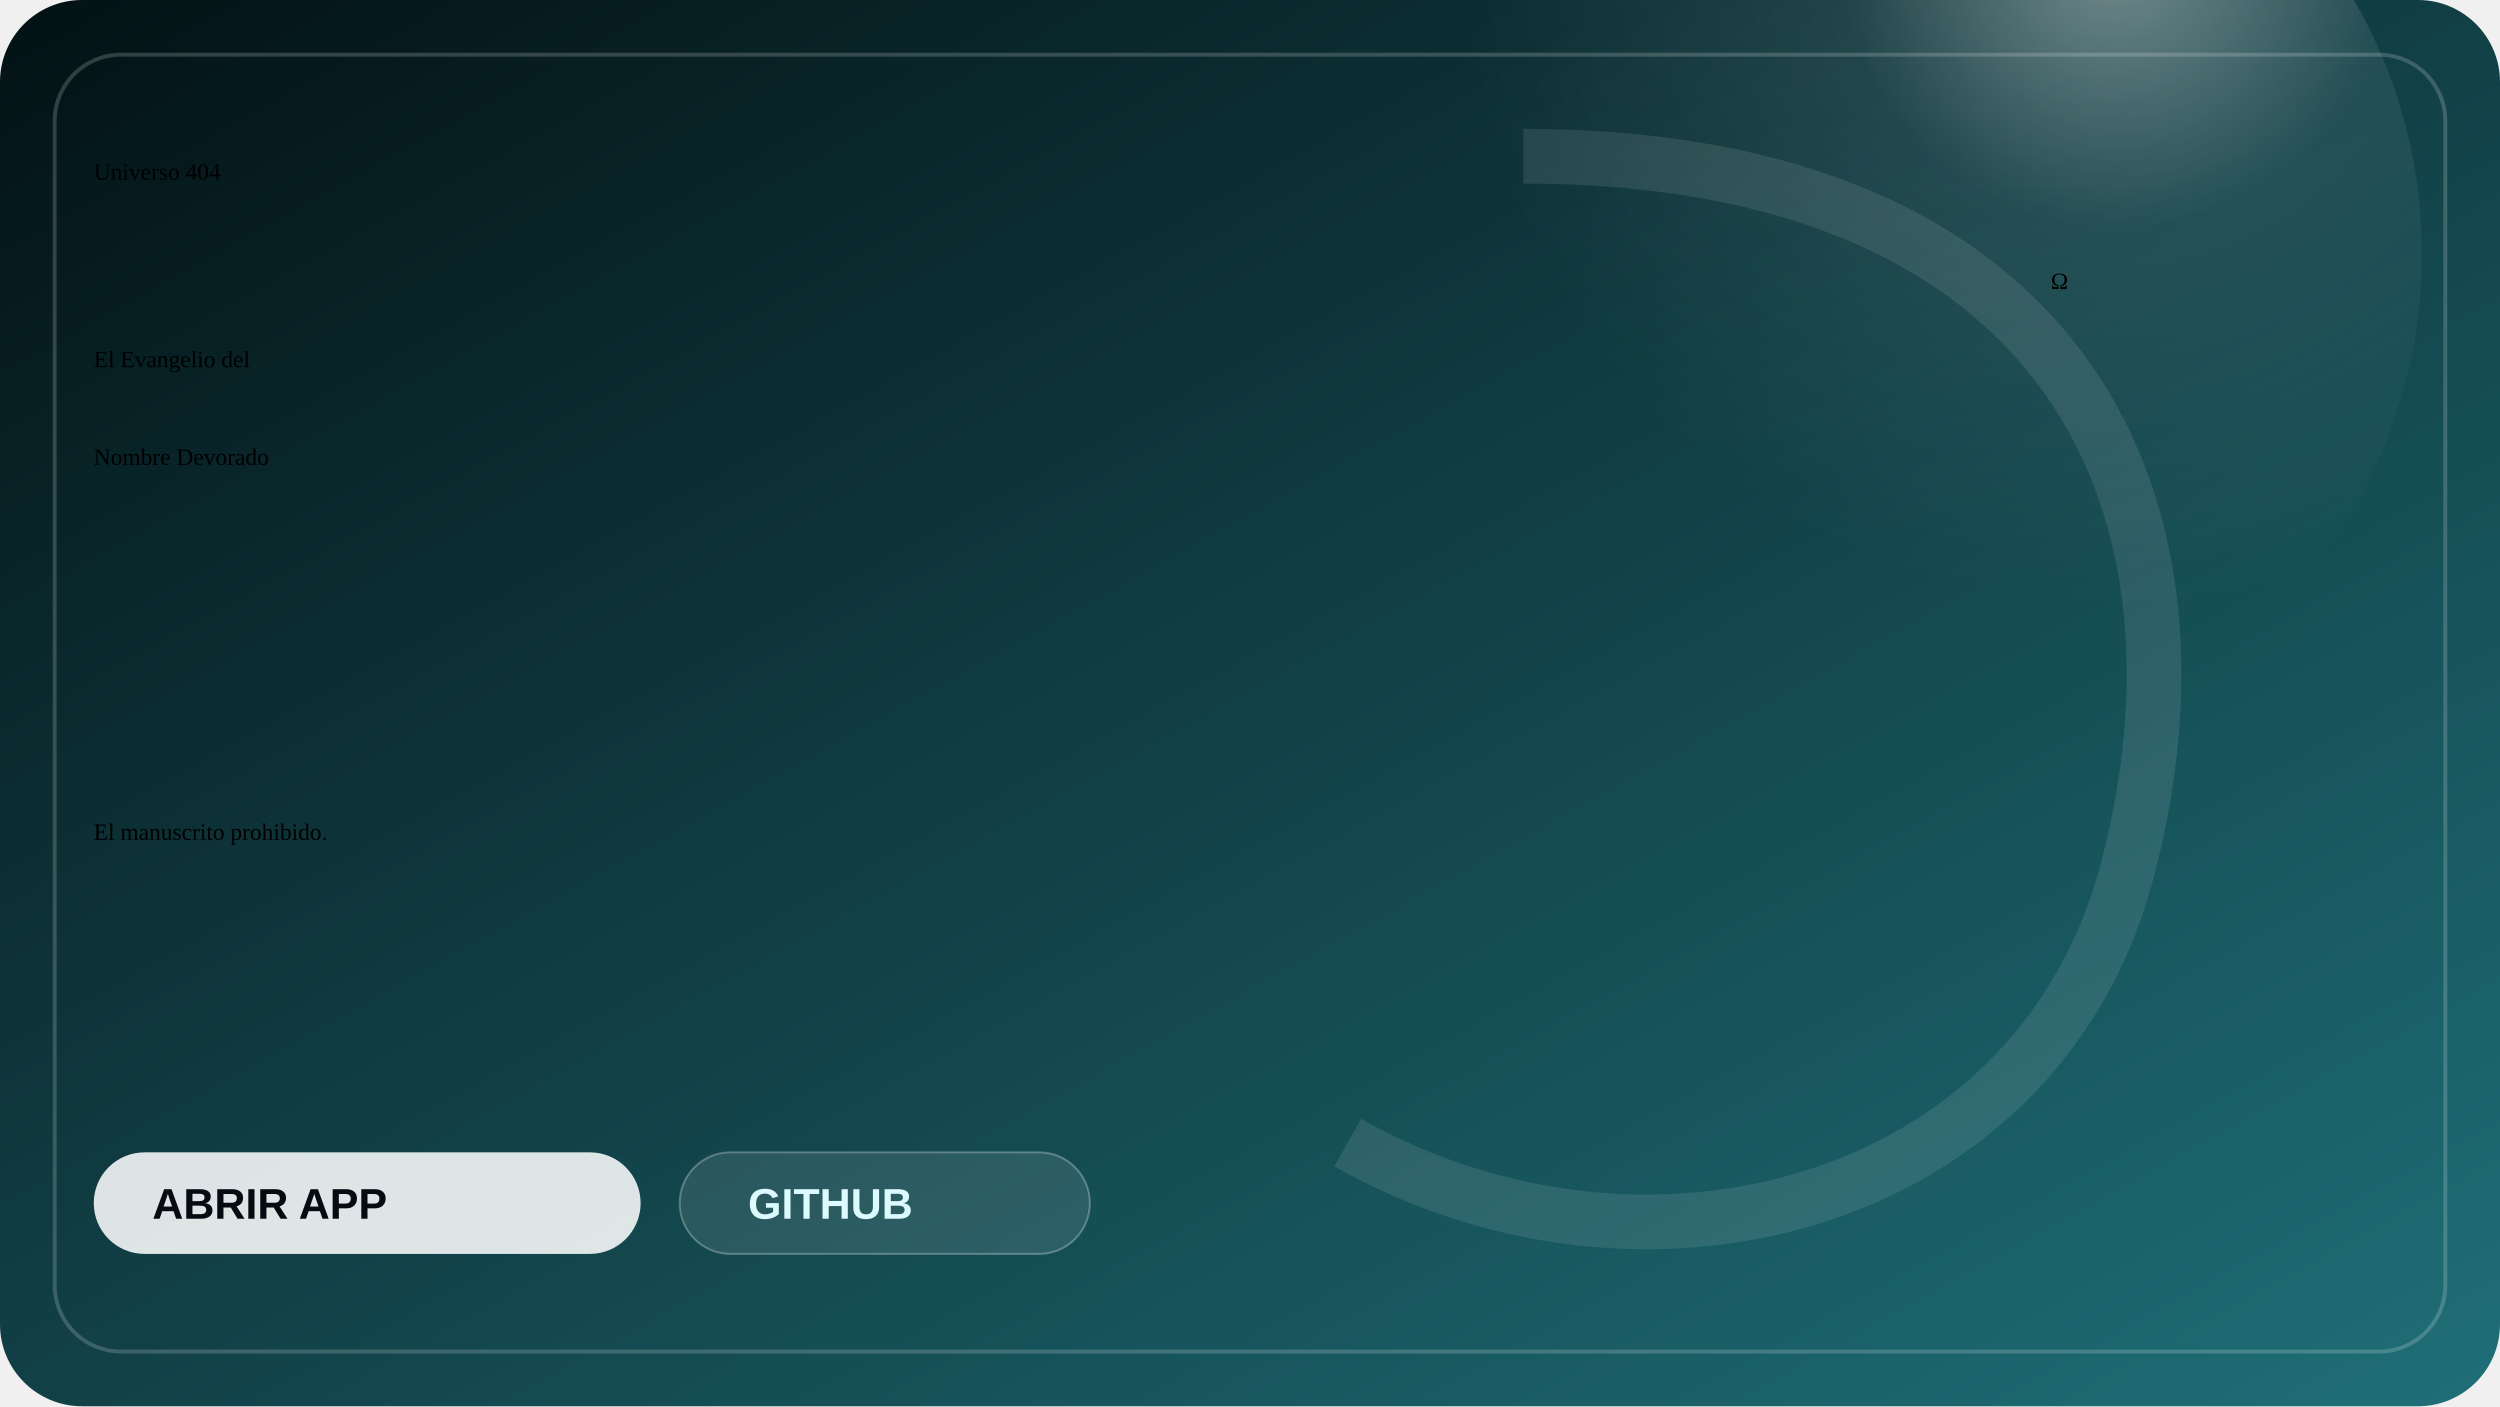
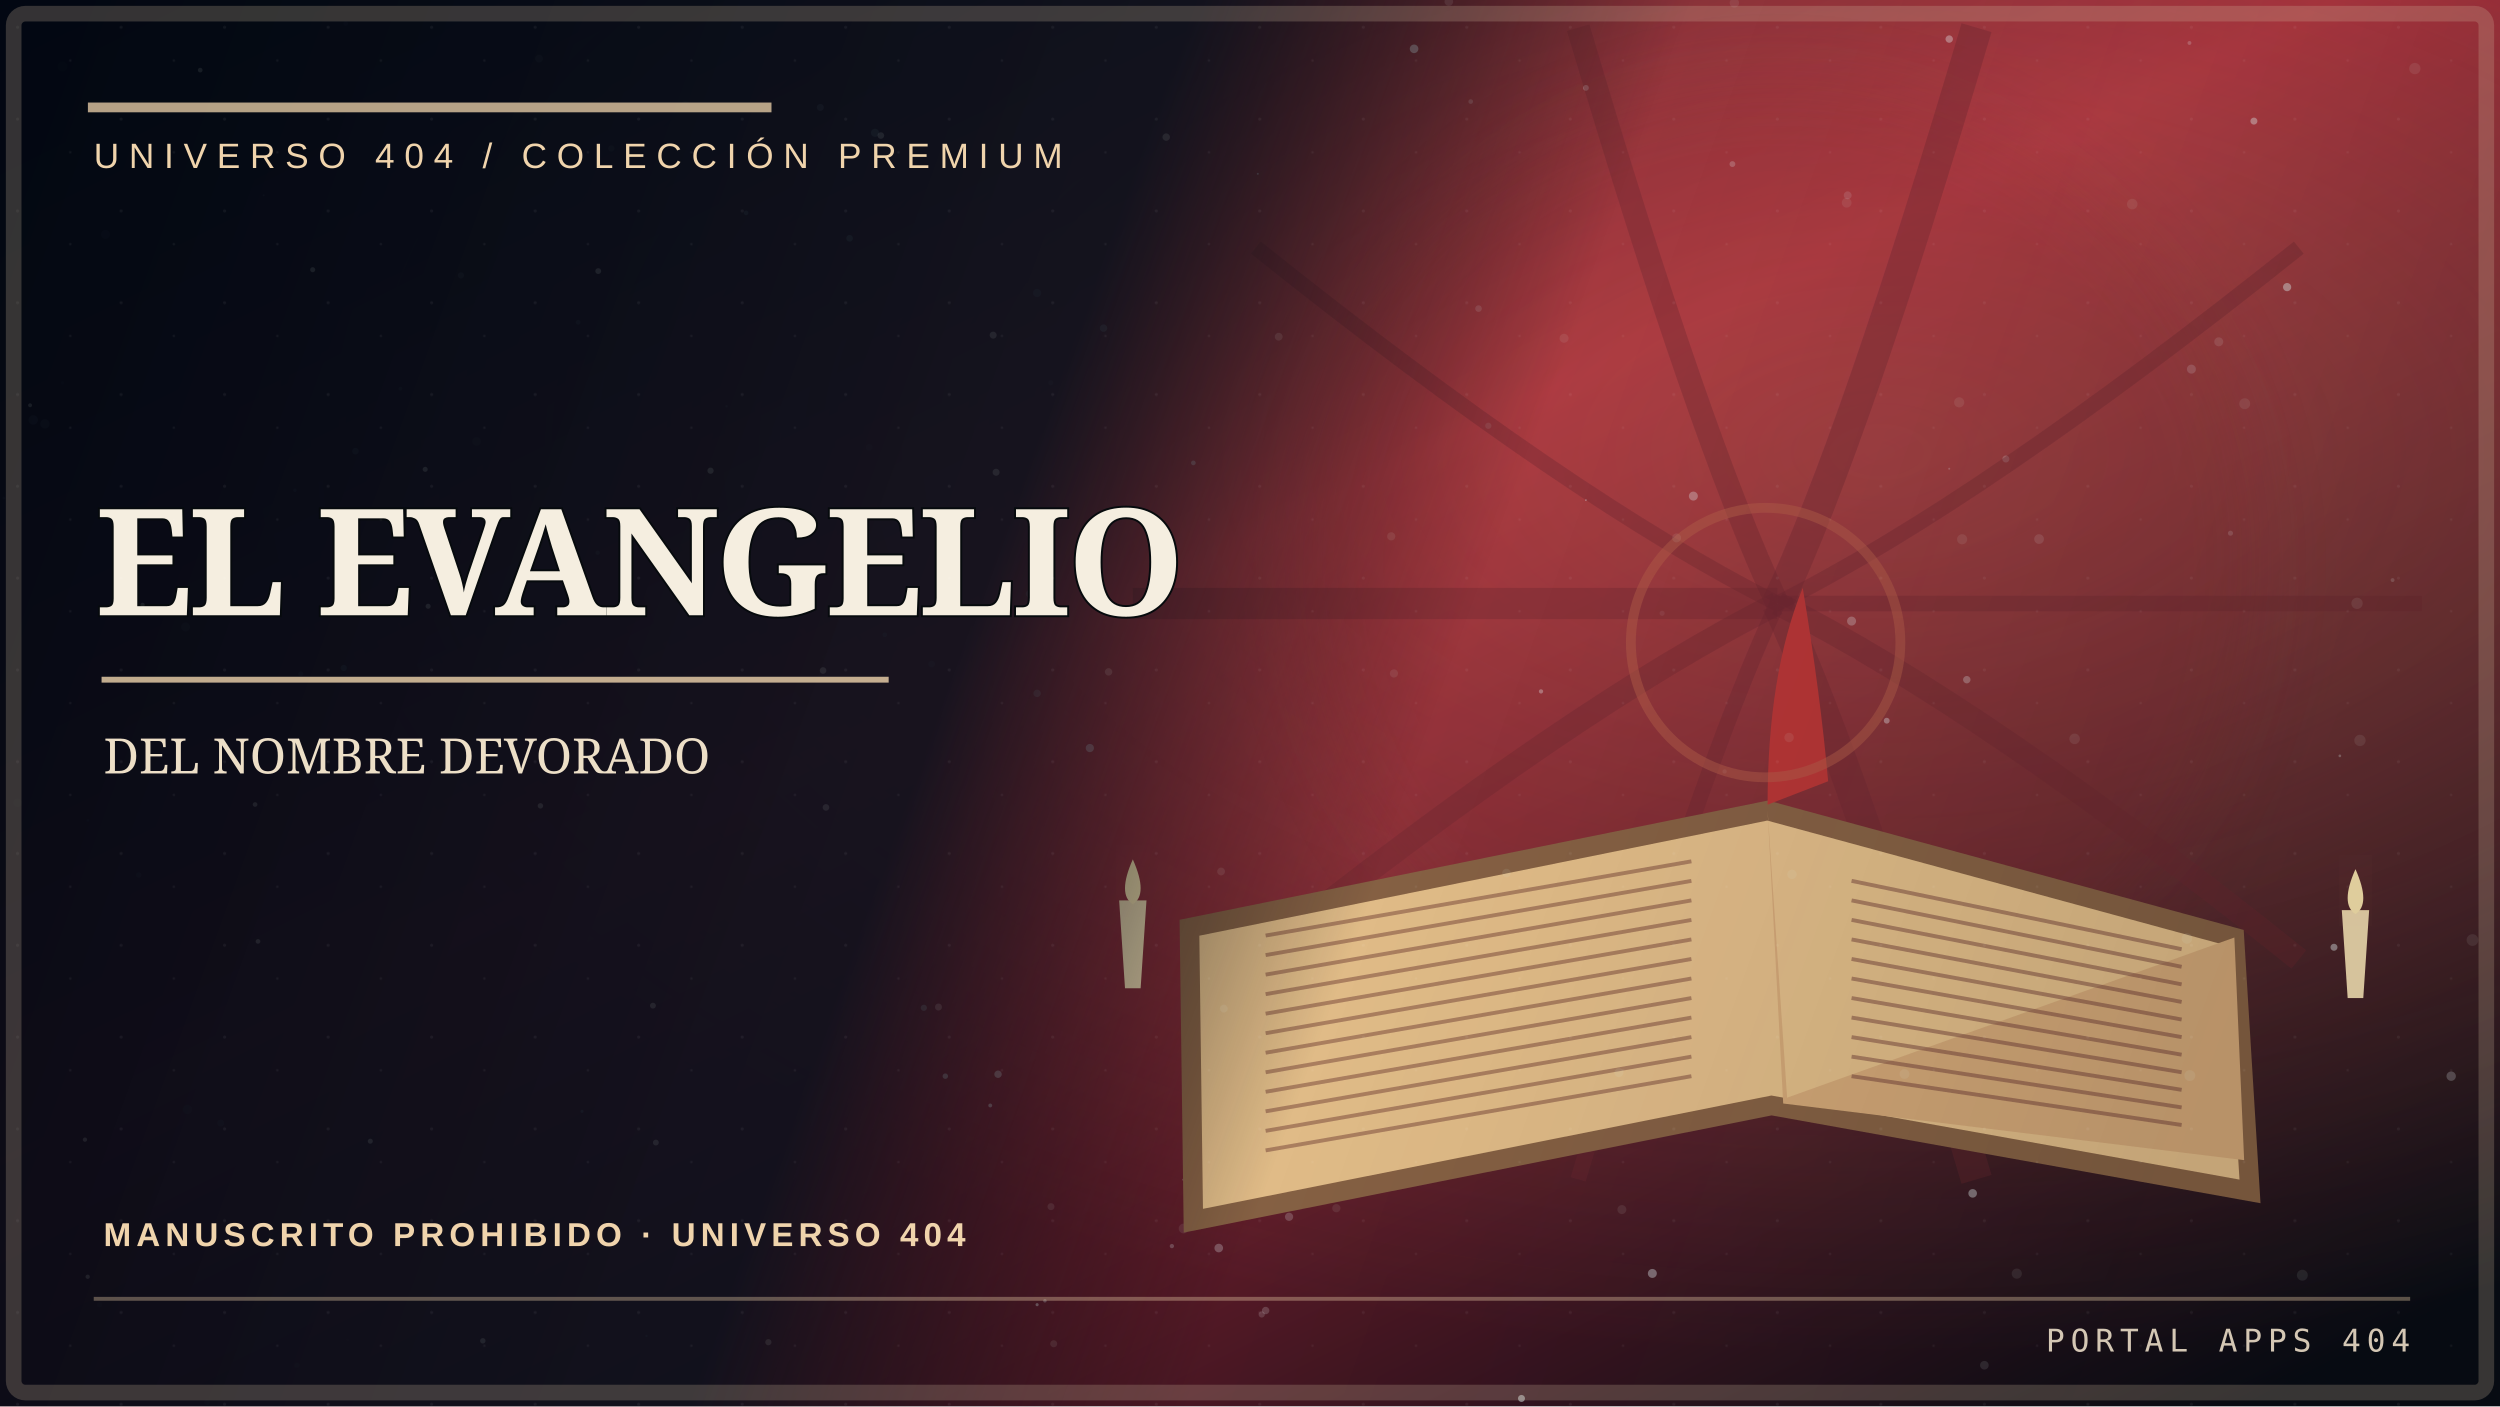
- <svg xmlns="http://www.w3.org/2000/svg" width="1280" height="720" viewBox="0 0 1280 720" role="img" aria-label="Preview de El-Evangelio-del-Nombre-Devorado">
+ <svg xmlns="http://www.w3.org/2000/svg" viewBox="0 0 1280 720" role="img" aria-label="Carátula artística original de El-Evangelio-del-Nombre-Devorado">
  <defs>
-     <linearGradient id="g" x1="0" y1="0" x2="1" y2="1">
-       <stop stop-color="#031114" />
-       <stop offset="1" stop-color="#1f6f78" />
+     <linearGradient id="bg" x1="0" y1="0" x2=".9" y2="1">
+       <stop stop-color="#050a13" />
+       <stop offset=".46" stop-color="#ae283a" />
+       <stop offset="1" stop-color="#070c14" />
    </linearGradient>
-     <radialGradient id="r" cx="70%" cy="20%" r="65%">
-       <stop stop-color="rgba(255,255,255,.42)" />
-       <stop offset=".42" stop-color="rgba(255,255,255,.08)" />
-       <stop offset="1" stop-color="rgba(255,255,255,0)" />
+     <radialGradient id="glare" cx="75%" cy="32%" r="65%">
+       <stop stop-color="#d4a474" stop-opacity=".28" />
+       <stop offset="1" stop-color="#d4a474" stop-opacity="0" />
    </radialGradient>
+     <linearGradient id="window" x2="0" y2="1">
+       <stop stop-color="#182c3d" />
+       <stop offset="1" stop-color="#ac7d5b" />
+     </linearGradient>
+     <linearGradient id="shade" x1="0" y1="0" x2="1" y2=".2">
+       <stop stop-color="#020711" stop-opacity=".97" />
+       <stop offset=".46" stop-color="#08101b" stop-opacity=".9" />
+       <stop offset=".65" stop-color="#04090d" stop-opacity="0" />
+       <stop offset="1" stop-color="#04070b" stop-opacity=".13" />
+     </linearGradient>
+     <filter id="soft">
+       <feGaussianBlur stdDeviation="22" />
+     </filter>
+     <filter id="glow">
+       <feGaussianBlur stdDeviation="6" />
+     </filter>
+     <pattern id="grain" width="53" height="47" patternUnits="userSpaceOnUse">
+       <circle cx="9" cy="14" r=".8" fill="#fff" opacity=".22" />
+       <circle cx="36" cy="31" r=".7" fill="#fff" opacity=".19" />
+     </pattern>
  </defs>
-   <rect width="1280" height="720" rx="42" fill="url(#g)" />
-   <rect x="28" y="28" width="1224" height="664" rx="34" fill="none" stroke="rgba(255,255,255,.18)" stroke-width="2" />
-   <circle cx="980" cy="130" r="260" fill="url(#r)" />
-   <path d="M780 80 C1060 80 1140 260 1088 450 C1040 620 840 670 690 585" fill="none" stroke="rgba(255,255,255,.10)" stroke-width="28" />
-   <g opacity=".35">
-     <line x1="0" y1="90" x2="1280" y2="90" class="line" />
-     <line x1="0" y1="180" x2="1280" y2="180" class="line" />
-     <line x1="0" y1="270" x2="1280" y2="270" class="line" />
-     <line x1="0" y1="360" x2="1280" y2="360" class="line" />
-     <line x1="0" y1="450" x2="1280" y2="450" class="line" />
-     <line x1="0" y1="540" x2="1280" y2="540" class="line" />
-     <line x1="0" y1="630" x2="1280" y2="630" class="line" />
-   </g>
-   <text x="48" y="92" class="meta">Universo 404</text>
-   <text x="1050" y="148" class="symbol">Ω</text>
-   <text x="48" y="188" class="title">El Evangelio del</text>
-   <text x="48" y="238" class="title">Nombre Devorado</text>
-   <text x="48" y="430" class="desc">El manuscrito prohibido.</text>
-   <rect x="48" y="590" width="280" height="52" rx="26" fill="rgba(255,255,255,.86)" />
-   <text x="78" y="624" style="font-family: Arial, Helvetica, sans-serif; font-size: 22px; font-weight: 800; fill: #080a12;">ABRIR APP</text>
-   <rect x="348" y="590" width="210" height="52" rx="26" fill="rgba(255,255,255,.10)" stroke="rgba(255,255,255,.28)" />
-   <text x="383" y="624" style="font-family: Arial, Helvetica, sans-serif; font-size: 22px; font-weight: 800; fill: #dcfbff;">GITHUB</text>
+   <rect width="1280" height="720" fill="url(#bg)" />
+   <rect width="1280" height="720" fill="url(#glare)" />
+   <circle cx="535" cy="666" r="0.9" fill="#e9f5f6" opacity="0.33" />
+   <circle cx="135" cy="100" r="0.5" fill="#e9f5f6" opacity="0.46" />
+   <circle cx="113" cy="575" r="1.8" fill="#e9f5f6" opacity="0.27" />
+   <circle cx="51" cy="668" r="1.3" fill="#e9f5f6" opacity="0.14" />
+   <circle cx="1059" cy="484" r="0.6" fill="#e9f5f6" opacity="0.23" />
+   <circle cx="435" cy="122" r="1.7" fill="#e9f5f6" opacity="0.48" />
+   <circle cx="96" cy="568" r="2.4" fill="#e9f5f6" opacity="0.18" />
+   <circle cx="646" cy="673" r="1.6" fill="#e9f5f6" opacity="0.16" />
+   <circle cx="606" cy="629" r="2.5" fill="#e9f5f6" opacity="0.10" />
+   <circle cx="205" cy="199" r="1.0" fill="#e9f5f6" opacity="0.28" />
+   <circle cx="453" cy="325" r="1.2" fill="#e9f5f6" opacity="0.24" />
+   <circle cx="95" cy="321" r="2.3" fill="#e9f5f6" opacity="0.25" />
+   <circle cx="1007" cy="348" r="1.9" fill="#e9f5f6" opacity="0.35" />
+   <circle cx="948" cy="318" r="2.3" fill="#e9f5f6" opacity="0.34" />
+   <circle cx="244" cy="226" r="2.2" fill="#e9f5f6" opacity="0.18" />
+   <circle cx="660" cy="623" r="2.1" fill="#e9f5f6" opacity="0.20" />
+   <circle cx="648" cy="671" r="1.9" fill="#e9f5f6" opacity="0.19" />
+   <circle cx="420" cy="55" r="1.8" fill="#e9f5f6" opacity="0.43" />
+   <circle cx="1198" cy="387" r="0.7" fill="#e9f5f6" opacity="0.29" />
+   <circle cx="1210" cy="492" r="0.7" fill="#e9f5f6" opacity="0.21" />
+   <circle cx="304" cy="312" r="0.8" fill="#e9f5f6" opacity="0.40" />
+   <circle cx="1027" cy="235" r="1.8" fill="#e9f5f6" opacity="0.28" />
+   <circle cx="757" cy="158" r="1.7" fill="#e9f5f6" opacity="0.19" />
+   <circle cx="507" cy="566" r="1.0" fill="#e9f5f6" opacity="0.41" />
+   <circle cx="23" cy="217" r="2.4" fill="#e9f5f6" opacity="0.39" />
+   <circle cx="306" cy="283" r="1.1" fill="#e9f5f6" opacity="0.29" />
+   <circle cx="473" cy="516" r="1.6" fill="#e9f5f6" opacity="0.31" />
+   <circle cx="484" cy="551" r="1.4" fill="#e9f5f6" opacity="0.40" />
+   <circle cx="1122" cy="189" r="2.3" fill="#e9f5f6" opacity="0.20" />
+   <circle cx="606" cy="604" r="0.6" fill="#e9f5f6" opacity="0.33" />
+   <circle cx="331" cy="684" r="0.6" fill="#e9f5f6" opacity="0.24" />
+   <circle cx="565" cy="168" r="1.9" fill="#e9f5f6" opacity="0.35" />
+   <circle cx="511" cy="550" r="1.9" fill="#e9f5f6" opacity="0.36" />
+   <circle cx="846" cy="652" r="2.3" fill="#e9f5f6" opacity="0.39" />
+   <circle cx="746" cy="522" r="0.7" fill="#e9f5f6" opacity="0.26" />
+   <circle cx="946" cy="100" r="2.0" fill="#e9f5f6" opacity="0.17" />
+   <circle cx="372" cy="208" r="0.6" fill="#e9f5f6" opacity="0.26" />
+   <circle cx="1078" cy="593" r="2.4" fill="#e9f5f6" opacity="0.14" />
+   <circle cx="724" cy="25" r="2.2" fill="#e9f5f6" opacity="0.44" />
+   <circle cx="753" cy="52" r="1.2" fill="#e9f5f6" opacity="0.19" />
+   <circle cx="1195" cy="485" r="1.8" fill="#e9f5f6" opacity="0.46" />
+   <circle cx="644" cy="89" r="0.5" fill="#e9f5f6" opacity="0.44" />
+   <circle cx="1142" cy="273" r="1.3" fill="#e9f5f6" opacity="0.19" />
+   <circle cx="45" cy="420" r="0.7" fill="#e9f5f6" opacity="0.28" />
+   <circle cx="1225" cy="297" r="1.0" fill="#e9f5f6" opacity="0.19" />
+   <circle cx="178" cy="686" r="0.7" fill="#e9f5f6" opacity="0.10" />
+   <circle cx="351" cy="54" r="2.3" fill="#e9f5f6" opacity="0.17" />
+   <circle cx="531" cy="355" r="1.9" fill="#e9f5f6" opacity="0.23" />
+   <circle cx="1016" cy="699" r="2.2" fill="#e9f5f6" opacity="0.12" />
+   <circle cx="1044" cy="276" r="2.5" fill="#e9f5f6" opacity="0.15" />
+   <circle cx="9" cy="411" r="2.2" fill="#e9f5f6" opacity="0.23" />
+   <circle cx="1171" cy="147" r="2.1" fill="#e9f5f6" opacity="0.44" />
+   <circle cx="313" cy="76" r="1.6" fill="#e9f5f6" opacity="0.26" />
+   <circle cx="939" cy="524" r="2.3" fill="#e9f5f6" opacity="0.22" />
+   <circle cx="688" cy="544" r="2.4" fill="#e9f5f6" opacity="0.11" />
+   <circle cx="177" cy="12" r="1.2" fill="#e9f5f6" opacity="0.21" />
+   <circle cx="54" cy="120" r="2.3" fill="#e9f5f6" opacity="0.26" />
+   <circle cx="1010" cy="611" r="2.2" fill="#e9f5f6" opacity="0.41" />
+   <circle cx="32" cy="196" r="0.8" fill="#e9f5f6" opacity="0.19" />
+   <circle cx="851" cy="314" r="1.3" fill="#e9f5f6" opacity="0.14" />
+   <circle cx="527" cy="304" r="1.8" fill="#e9f5f6" opacity="0.21" />
+   <circle cx="176" cy="342" r="1.6" fill="#e9f5f6" opacity="0.46" />
+   <circle cx="1153" cy="601" r="2.1" fill="#e9f5f6" opacity="0.20" />
+   <circle cx="789" cy="354" r="1.1" fill="#e9f5f6" opacity="0.41" />
+   <circle cx="812" cy="256" r="0.5" fill="#e9f5f6" opacity="0.48" />
+   <circle cx="966" cy="369" r="1.5" fill="#e9f5f6" opacity="0.46" />
+   <circle cx="558" cy="383" r="2.1" fill="#e9f5f6" opacity="0.36" />
+   <circle cx="276" cy="30" r="2.0" fill="#e9f5f6" opacity="0.28" />
+   <circle cx="779" cy="716" r="1.8" fill="#e9f5f6" opacity="0.50" />
+   <circle cx="2" cy="255" r="0.7" fill="#e9f5f6" opacity="0.38" />
+   <circle cx="382" cy="109" r="1.2" fill="#e9f5f6" opacity="0.48" />
+   <circle cx="448" cy="68" r="2.1" fill="#e9f5f6" opacity="0.50" />
+   <circle cx="531" cy="150" r="2.1" fill="#e9f5f6" opacity="0.25" />
+   <circle cx="236" cy="141" r="1.6" fill="#e9f5f6" opacity="0.37" />
+   <circle cx="154" cy="345" r="1.3" fill="#e9f5f6" opacity="0.31" />
+   <circle cx="173" cy="80" r="0.5" fill="#e9f5f6" opacity="0.33" />
+   <circle cx="1121" cy="22" r="1.0" fill="#e9f5f6" opacity="0.23" />
+   <circle cx="151" cy="251" r="0.9" fill="#e9f5f6" opacity="0.31" />
+   <circle cx="71" cy="448" r="1.4" fill="#e9f5f6" opacity="0.26" />
+   <circle cx="611" cy="237" r="1.2" fill="#e9f5f6" opacity="0.34" />
+   <circle cx="152" cy="699" r="1.4" fill="#e9f5f6" opacity="0.13" />
+   <circle cx="883" cy="395" r="1.1" fill="#e9f5f6" opacity="0.14" />
+   <circle cx="445" cy="229" r="1.7" fill="#e9f5f6" opacity="0.11" />
+   <circle cx="812" cy="45" r="1.5" fill="#e9f5f6" opacity="0.31" />
+   <circle cx="182" cy="231" r="1.7" fill="#e9f5f6" opacity="0.41" />
+   <circle cx="538" cy="196" r="1.3" fill="#e9f5f6" opacity="0.17" />
+   <circle cx="1136" cy="175" r="2.3" fill="#e9f5f6" opacity="0.14" />
+   <circle cx="998" cy="20" r="1.9" fill="#e9f5f6" opacity="0.37" />
+   <circle cx="477" cy="340" r="1.7" fill="#e9f5f6" opacity="0.17" />
+   <circle cx="32" cy="34" r="2.5" fill="#e9f5f6" opacity="0.20" />
+   <circle cx="998" cy="240" r="0.5" fill="#e9f5f6" opacity="0.28" />
+   <circle cx="722" cy="463" r="2.3" fill="#e9f5f6" opacity="0.47" />
+   <circle cx="296" cy="165" r="1.2" fill="#e9f5f6" opacity="0.32" />
+   <circle cx="1255" cy="551" r="2.4" fill="#e9f5f6" opacity="0.26" />
+   <circle cx="1154" cy="62" r="1.8" fill="#e9f5f6" opacity="0.40" />
+   <circle cx="867" cy="254" r="2.3" fill="#e9f5f6" opacity="0.40" />
+   <circle cx="887" cy="84" r="1.5" fill="#e9f5f6" opacity="0.28" />
+   <circle cx="106" cy="718" r="1.4" fill="#e9f5f6" opacity="0.13" />
+   <circle cx="600" cy="638" r="1.1" fill="#e9f5f6" opacity="0.25" />
+   <circle cx="531" cy="668" r="0.8" fill="#e9f5f6" opacity="0.41" />
+   <circle cx="1093" cy="504" r="2.1" fill="#e9f5f6" opacity="0.32" />
+   <circle cx="17" cy="215" r="2.4" fill="#e9f5f6" opacity="0.45" />
+   <circle cx="762" cy="218" r="1.6" fill="#e9f5f6" opacity="0.19" />
+   <circle cx="298" cy="569" r="0.8" fill="#e9f5f6" opacity="0.43" />
+   <circle cx="624" cy="639" r="2.2" fill="#e9f5f6" opacity="0.27" />
+   <circle cx="910" cy="288" r="248" fill="#841b2c" opacity=".19" filter="url(#soft)" />
+   <path d="M910 309Q1040 309 1240 309" stroke="#6b252f" fill="none" stroke-width="8" opacity=".35" />
+   <path d="M910 309Q1015.172 361.901 1176.976 491.213" stroke="#6b252f" fill="none" stroke-width="12" opacity=".35" />
+   <path d="M910 309Q950.172 394.595 1011.976 603.828" stroke="#6b252f" fill="none" stroke-width="16" opacity=".35" />
+   <path d="M910 309Q869.828 394.595 808.024 603.828" stroke="#6b252f" fill="none" stroke-width="8" opacity=".35" />
+   <path d="M910 309Q804.828 361.901 643.024 491.213" stroke="#6b252f" fill="none" stroke-width="12" opacity=".35" />
+   <path d="M910 309Q780 309 580 309" stroke="#6b252f" fill="none" stroke-width="16" opacity=".35" />
+   <path d="M910 309Q804.828 256.099 643.024 126.787" stroke="#6b252f" fill="none" stroke-width="8" opacity=".35" />
+   <path d="M910 309Q869.828 223.405 808.024 14.172" stroke="#6b252f" fill="none" stroke-width="12" opacity=".35" />
+   <path d="M910 309Q950.172 223.405 1011.976 14.172" stroke="#6b252f" fill="none" stroke-width="16" opacity=".35" />
+   <path d="M910 309Q1015.172 256.099 1176.976 126.787" stroke="#6b252f" fill="none" stroke-width="8" opacity=".35" />
+   <path d="M609 475L905 415L1144 480L1152 610L907 566L611 625Z" fill="#e0bb87" stroke="#856043" stroke-width="10" />
+   <path d="M905 415L915 562L1144 480L1149 594L913 565Z" fill="#d2a676" />
+   <path d="M648 479L866 441" stroke="#744236" stroke-width="2" opacity="0.5" />
+   <path d="M648 489L866 451" stroke="#744236" stroke-width="2" opacity="0.5" />
+   <path d="M648 499L866 461" stroke="#744236" stroke-width="2" opacity="0.5" />
+   <path d="M648 509L866 471" stroke="#744236" stroke-width="2" opacity="0.5" />
+   <path d="M648 519L866 481" stroke="#744236" stroke-width="2" opacity="0.5" />
+   <path d="M648 529L866 491" stroke="#744236" stroke-width="2" opacity="0.5" />
+   <path d="M648 539L866 501" stroke="#744236" stroke-width="2" opacity="0.5" />
+   <path d="M648 549L866 511" stroke="#744236" stroke-width="2" opacity="0.5" />
+   <path d="M648 559L866 521" stroke="#744236" stroke-width="2" opacity="0.5" />
+   <path d="M648 569L866 531" stroke="#744236" stroke-width="2" opacity="0.5" />
+   <path d="M648 579L866 541" stroke="#744236" stroke-width="2" opacity="0.5" />
+   <path d="M648 589L866 551" stroke="#744236" stroke-width="2" opacity="0.5" />
+   <path d="M948 451L1117 486" stroke="#65312e" stroke-width="2" opacity="0.45" />
+   <path d="M948 461L1117 495" stroke="#65312e" stroke-width="2" opacity="0.45" />
+   <path d="M948 471L1117 504" stroke="#65312e" stroke-width="2" opacity="0.45" />
+   <path d="M948 481L1117 513" stroke="#65312e" stroke-width="2" opacity="0.45" />
+   <path d="M948 491L1117 522" stroke="#65312e" stroke-width="2" opacity="0.45" />
+   <path d="M948 501L1117 531" stroke="#65312e" stroke-width="2" opacity="0.45" />
+   <path d="M948 511L1117 540" stroke="#65312e" stroke-width="2" opacity="0.45" />
+   <path d="M948 521L1117 549" stroke="#65312e" stroke-width="2" opacity="0.45" />
+   <path d="M948 531L1117 558" stroke="#65312e" stroke-width="2" opacity="0.45" />
+   <path d="M948 541L1117 567" stroke="#65312e" stroke-width="2" opacity="0.45" />
+   <path d="M948 551L1117 576" stroke="#65312e" stroke-width="2" opacity="0.45" />
+   <path d="M905 412Q905 345 923 301Q932 355 936 400" fill="#b63635" />
+   <circle cx="904" cy="329" r="69" stroke="#b25c48" stroke-width="5" fill="none" opacity=".5" />
+   <path d="M573 461h14l-3 45h-8Z" fill="#f5dfb2" />
+   <ellipse cx="580" cy="451" rx="7" ry="15" fill="#f6a75c" filter="url(#soft)" />
+   <path d="M580 440q-8 18 0 23q8-5 0-23" fill="#ffeab2" />
+   <path d="M1199 466h14l-3 45h-8Z" fill="#f5dfb2" />
+   <ellipse cx="1206" cy="456" rx="7" ry="15" fill="#f6a75c" filter="url(#soft)" />
+   <path d="M1206 445q-8 18 0 23q8-5 0-23" fill="#ffeab2" />
+   <rect width="1280" height="720" fill="url(#shade)" />
+   <path d="M45 55H395" stroke="#f0d4ac" stroke-width="5" opacity=".75" />
+   <text x="48" y="86" font-family="Arial,Helvetica,sans-serif" font-size="18" letter-spacing="5" fill="#f0d4ac">UNIVERSO 404  /  COLECCIÓN PREMIUM</text>
+   <text x="49" y="315" font-family="Georgia,serif" font-weight="900" font-size="76" letter-spacing="-2" fill="#f5eee0" stroke="#060a0d" stroke-width="2" paint-order="stroke">EL EVANGELIO</text>
+   <path d="M52 348h403" stroke="#f0d4ac" stroke-width="3" opacity=".8" />
+   <text x="53" y="396" font-family="Georgia,serif" font-size="25" fill="#eddfc7">DEL NOMBRE DEVORADO</text>
+   <text x="53" y="638" font-family="Arial,Helvetica,sans-serif" font-size="17" font-weight="700" letter-spacing="2.6" fill="#f0d4ac">MANUSCRITO PROHIBIDO · UNIVERSO 404</text>
+   <path d="M48 665H1234" stroke="#f0d4ac" stroke-opacity=".35" stroke-width="2" />
+   <text x="1234" y="692" text-anchor="end" font-family="monospace" letter-spacing="3" font-size="16" fill="#d4c7b4">PORTAL APPS 404</text>
+   <circle cx="508.5" cy="171.6" r="1.8" fill="#d6e6da" opacity=".09" />
+   <circle cx="1003.1" cy="206.0" r="2.6" fill="#d6e6da" opacity=".09" />
+   <circle cx="217.7" cy="240.3" r="1.3" fill="#d6e6da" opacity=".09" />
+   <circle cx="712.3" cy="274.6" r="2.1" fill="#d6e6da" opacity=".09" />
+   <circle cx="1206.8" cy="308.9" r="2.9" fill="#d6e6da" opacity=".09" />
+   <circle cx="421.4" cy="343.3" r="1.7" fill="#d6e6da" opacity=".09" />
+   <circle cx="916.0" cy="377.6" r="2.4" fill="#d6e6da" opacity=".09" />
+   <circle cx="130.6" cy="411.9" r="1.2" fill="#d6e6da" opacity=".09" />
+   <circle cx="625.2" cy="446.2" r="2.0" fill="#d6e6da" opacity=".09" />
+   <circle cx="1119.7" cy="480.5" r="2.7" fill="#d6e6da" opacity=".09" />
+   <circle cx="334.3" cy="514.9" r="1.5" fill="#d6e6da" opacity=".09" />
+   <circle cx="828.9" cy="549.2" r="2.3" fill="#d6e6da" opacity=".09" />
+   <circle cx="43.5" cy="583.5" r="1.1" fill="#d6e6da" opacity=".09" />
+   <circle cx="538.1" cy="617.8" r="1.8" fill="#d6e6da" opacity=".09" />
+   <circle cx="1032.6" cy="652.1" r="2.6" fill="#d6e6da" opacity=".09" />
+   <circle cx="247.2" cy="686.5" r="1.4" fill="#d6e6da" opacity=".09" />
+   <circle cx="741.8" cy="0.8" r="2.2" fill="#d6e6da" opacity=".09" />
+   <circle cx="1236.4" cy="35.1" r="2.9" fill="#d6e6da" opacity=".09" />
+   <circle cx="451.0" cy="69.4" r="1.7" fill="#d6e6da" opacity=".09" />
+   <circle cx="945.5" cy="103.8" r="2.5" fill="#d6e6da" opacity=".09" />
+   <circle cx="160.1" cy="138.1" r="1.3" fill="#d6e6da" opacity=".09" />
+   <circle cx="654.7" cy="172.4" r="2.0" fill="#d6e6da" opacity=".09" />
+   <circle cx="1149.3" cy="206.7" r="2.8" fill="#d6e6da" opacity=".09" />
+   <circle cx="363.8" cy="241.0" r="1.6" fill="#d6e6da" opacity=".09" />
+   <circle cx="858.4" cy="275.4" r="2.3" fill="#d6e6da" opacity=".09" />
+   <circle cx="73.0" cy="309.7" r="1.1" fill="#d6e6da" opacity=".09" />
+   <circle cx="567.6" cy="344.0" r="1.9" fill="#d6e6da" opacity=".09" />
+   <circle cx="1062.2" cy="378.3" r="2.7" fill="#d6e6da" opacity=".09" />
+   <circle cx="276.7" cy="412.6" r="1.4" fill="#d6e6da" opacity=".09" />
+   <circle cx="771.3" cy="447.0" r="2.2" fill="#d6e6da" opacity=".09" />
+   <circle cx="1265.9" cy="481.3" r="3.0" fill="#d6e6da" opacity=".09" />
+   <circle cx="480.5" cy="515.6" r="1.8" fill="#d6e6da" opacity=".09" />
+   <circle cx="975.1" cy="549.9" r="2.5" fill="#d6e6da" opacity=".09" />
+   <circle cx="189.6" cy="584.3" r="1.3" fill="#d6e6da" opacity=".09" />
+   <circle cx="684.2" cy="618.6" r="2.1" fill="#d6e6da" opacity=".09" />
+   <circle cx="1178.8" cy="652.9" r="2.8" fill="#d6e6da" opacity=".09" />
+   <circle cx="393.4" cy="687.2" r="1.6" fill="#d6e6da" opacity=".09" />
+   <circle cx="888.0" cy="1.5" r="2.4" fill="#d6e6da" opacity=".09" />
+   <circle cx="102.5" cy="35.9" r="1.2" fill="#d6e6da" opacity=".09" />
+   <circle cx="597.1" cy="70.2" r="1.9" fill="#d6e6da" opacity=".09" />
+   <circle cx="1091.7" cy="104.5" r="2.7" fill="#d6e6da" opacity=".09" />
+   <circle cx="306.3" cy="138.8" r="1.5" fill="#d6e6da" opacity=".09" />
+   <circle cx="800.8" cy="173.2" r="2.3" fill="#d6e6da" opacity=".09" />
+   <circle cx="15.4" cy="207.5" r="1.0" fill="#d6e6da" opacity=".09" />
+   <circle cx="510.0" cy="241.8" r="1.8" fill="#d6e6da" opacity=".09" />
+   <circle cx="1004.6" cy="276.1" r="2.6" fill="#d6e6da" opacity=".09" />
+   <circle cx="219.2" cy="310.4" r="1.3" fill="#d6e6da" opacity=".09" />
+   <circle cx="713.7" cy="344.8" r="2.1" fill="#d6e6da" opacity=".09" />
+   <circle cx="1208.3" cy="379.1" r="2.9" fill="#d6e6da" opacity=".09" />
+   <circle cx="422.9" cy="413.4" r="1.7" fill="#d6e6da" opacity=".09" />
+   <circle cx="917.5" cy="447.7" r="2.4" fill="#d6e6da" opacity=".09" />
+   <circle cx="132.1" cy="482.0" r="1.2" fill="#d6e6da" opacity=".09" />
+   <circle cx="626.6" cy="516.4" r="2.0" fill="#d6e6da" opacity=".09" />
+   <circle cx="1121.2" cy="550.7" r="2.8" fill="#d6e6da" opacity=".09" />
+   <circle cx="335.8" cy="585.0" r="1.5" fill="#d6e6da" opacity=".09" />
+   <circle cx="830.4" cy="619.3" r="2.3" fill="#d6e6da" opacity=".09" />
+   <circle cx="44.9" cy="653.7" r="1.1" fill="#d6e6da" opacity=".09" />
+   <circle cx="539.5" cy="688.0" r="1.8" fill="#d6e6da" opacity=".09" />
+   <rect width="1280" height="720" fill="url(#grain)" opacity=".23" />
+   <rect x="7" y="7" width="1266" height="706" rx="6" fill="none" stroke="#d1bda0" stroke-opacity=".24" stroke-width="8" />
</svg>
